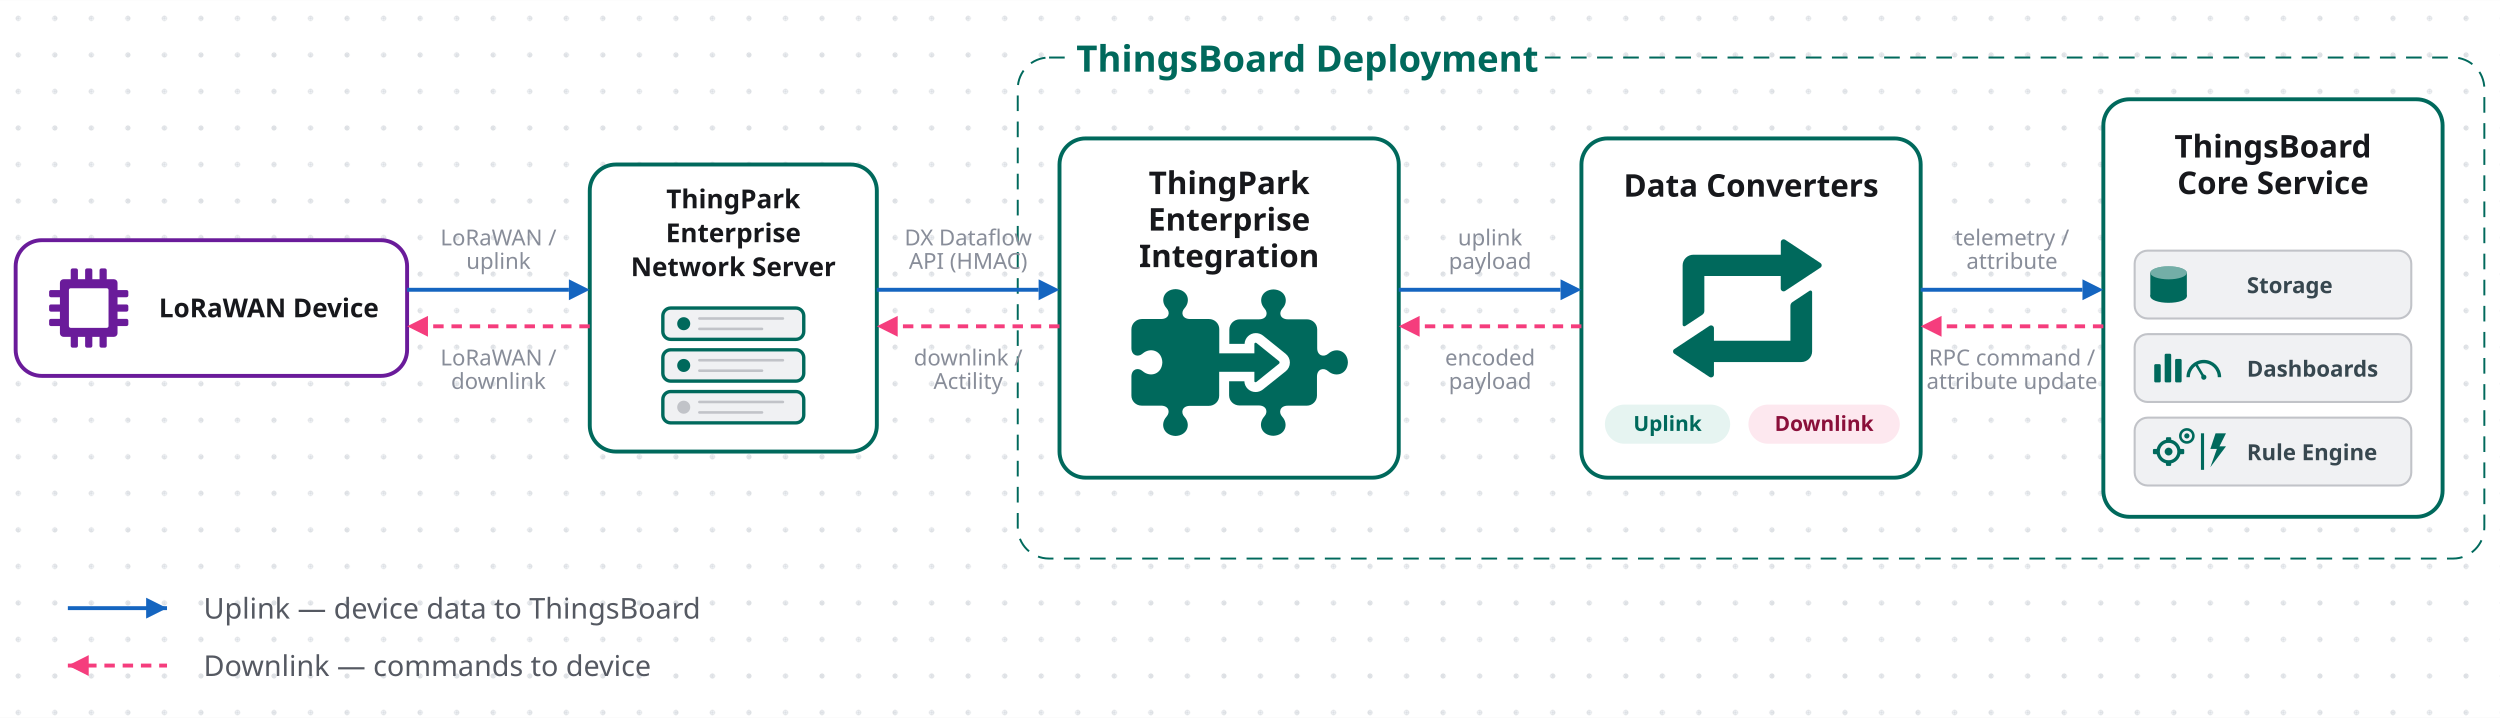
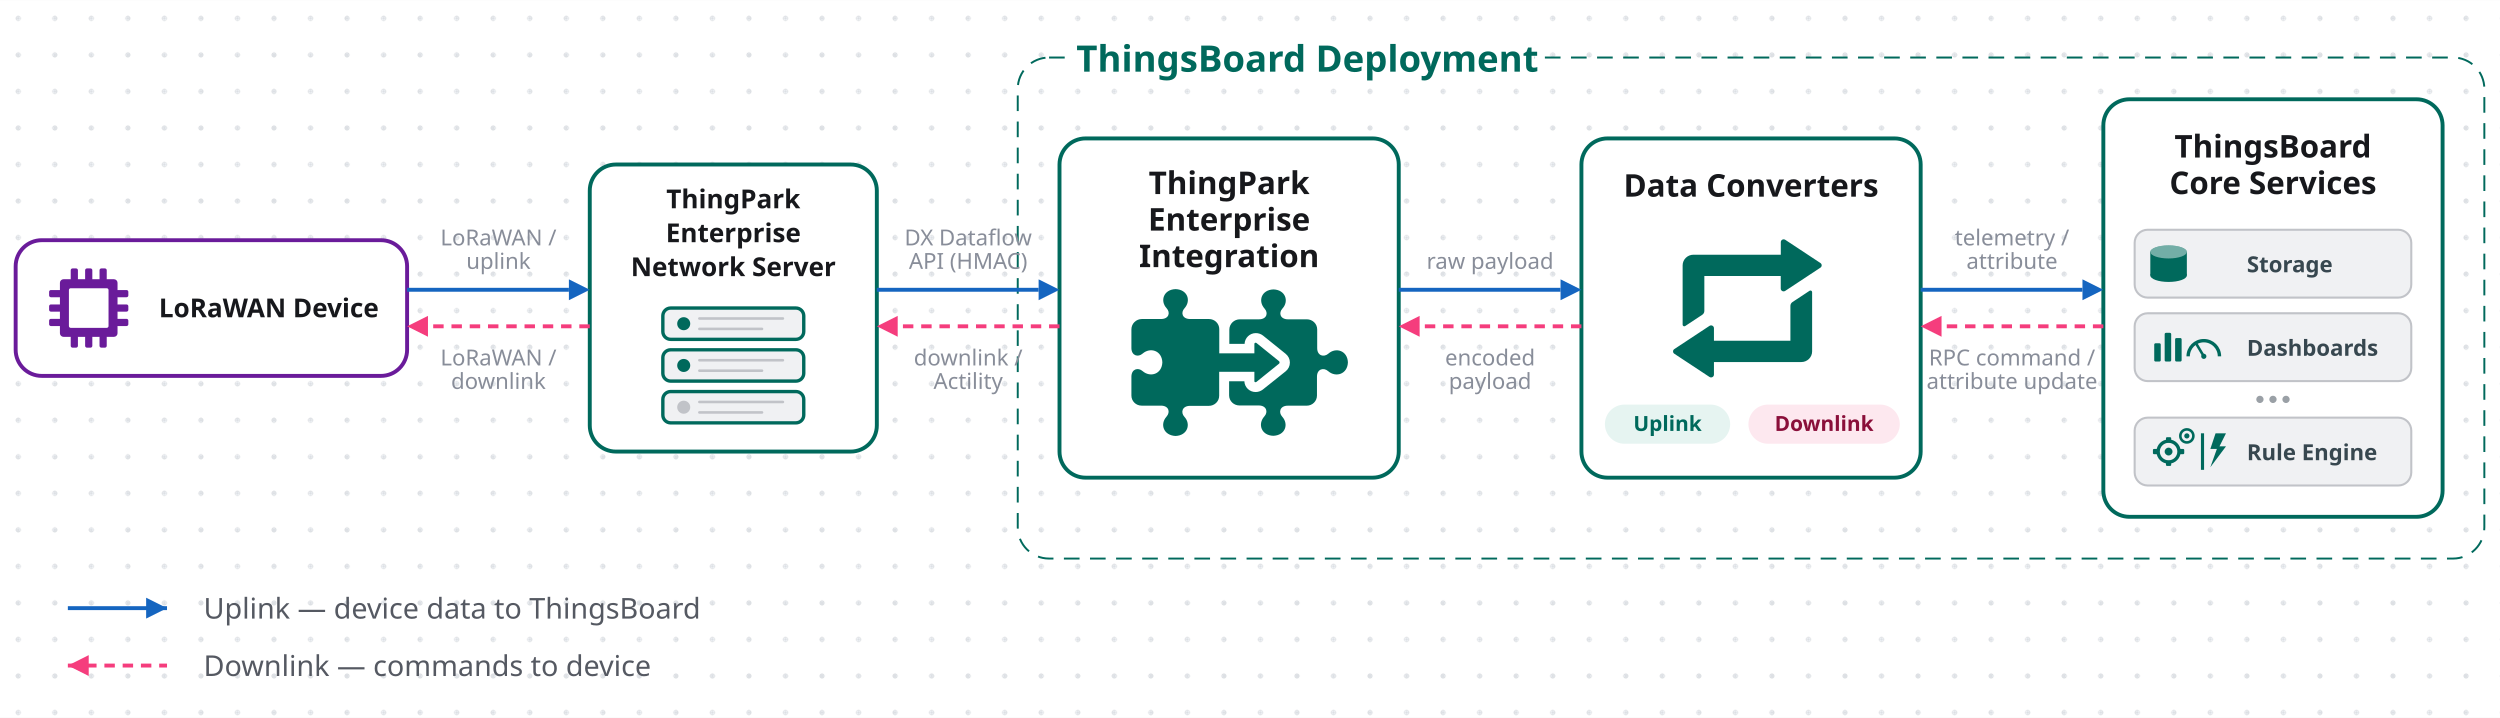
<svg xmlns="http://www.w3.org/2000/svg" viewBox="0 0 958 275" width="1400" height="402">
  <defs>
    <pattern id="dots" x="0" y="0" width="14" height="14" patternUnits="userSpaceOnUse">
      <circle cx="7" cy="7" r="1" fill="#dde0e4" />
    </pattern>
    <clipPath id="clip0">
      <path fill="#fff" d="M0 0h958v275H0z" />
    </clipPath>
  </defs>
  <g clip-path="url(#clip0)">
    <path fill="#fff" d="M0 0h958v275H0z" />
    <rect width="958" height="275" fill="url(#dots)" />
    <g transform="translate(0,33)">
      <rect x="390" y="-11" width="562" height="192" rx="12" fill="none" stroke="#00695c" stroke-width="0.75" stroke-dasharray="6,4" />
      <rect x="410" y="-18" width="178" height="14" fill="#fff" />
      <text x="501" y="-11" text-anchor="middle" font-family="system-ui,sans-serif" font-size="14" fill="#00695c" font-weight="600" dominant-baseline="central" textLength="174" lengthAdjust="spacing">ThingsBoard Deployment</text>
      <rect x="6" y="59" width="150" height="52" rx="10" fill="#fff" stroke="#6a1b9a" stroke-width="1.5" />
      <g transform="translate(13.3,64.3) scale(0.69)" fill="#6a1b9a">
        <rect x="14" y="14" width="32" height="32" rx="2" fill="#6a1b9a" />
        <rect x="19" y="19" width="22" height="22" rx="1" fill="#fff" />
        <rect x="20" y="8" width="4" height="7" rx="1" />
        <rect x="28" y="8" width="4" height="7" rx="1" />
        <rect x="36" y="8" width="4" height="7" rx="1" />
        <rect x="20" y="45" width="4" height="7" rx="1" />
        <rect x="28" y="45" width="4" height="7" rx="1" />
        <rect x="36" y="45" width="4" height="7" rx="1" />
        <rect x="8" y="20" width="7" height="4" rx="1" />
        <rect x="8" y="28" width="7" height="4" rx="1" />
        <rect x="8" y="36" width="7" height="4" rx="1" />
        <rect x="45" y="20" width="7" height="4" rx="1" />
        <rect x="45" y="28" width="7" height="4" rx="1" />
        <rect x="45" y="36" width="7" height="4" rx="1" />
      </g>
      <text x="103" y="85" text-anchor="middle" font-family="system-ui,sans-serif" font-size="10" fill="#17181c" font-weight="600" dominant-baseline="middle">LoRaWAN Device</text>
      <rect x="226" y="30" width="110" height="110" rx="10" fill="#fff" stroke="#00695c" stroke-width="1.5" />
      <text x="281" y="39" text-anchor="middle" font-size="10" font-family="system-ui,sans-serif" fill="#17181c" font-weight="600" dominant-baseline="hanging">ThingPark</text>
      <text x="281" y="52" text-anchor="middle" font-size="10" font-family="system-ui,sans-serif" fill="#17181c" font-weight="600" dominant-baseline="hanging">Enterprise</text>
      <text x="281" y="65" text-anchor="middle" font-size="10" font-family="system-ui,sans-serif" fill="#17181c" font-weight="600" dominant-baseline="hanging">Network Server</text>
      <g fill="none" stroke="#00695c" stroke-width="1.3" stroke-linecap="round" transform="translate(0,5)">
        <rect x="254" y="80" width="54" height="12" rx="3" fill="#f0f1f3" stroke="#00695c" />
        <circle cx="262" cy="86" r="2.5" fill="#00695c" stroke="none" />
        <line x1="268" y1="84" x2="300" y2="84" stroke="#c1c3c8" stroke-width="1" />
        <line x1="268" y1="88" x2="292" y2="88" stroke="#c1c3c8" stroke-width="1" />
        <rect x="254" y="96" width="54" height="12" rx="3" fill="#f0f1f3" stroke="#00695c" />
        <circle cx="262" cy="102" r="2.5" fill="#00695c" stroke="none" />
        <line x1="268" y1="100" x2="300" y2="100" stroke="#c1c3c8" stroke-width="1" />
        <line x1="268" y1="104" x2="292" y2="104" stroke="#c1c3c8" stroke-width="1" />
        <rect x="254" y="112" width="54" height="12" rx="3" fill="#f0f1f3" stroke="#00695c" />
        <circle cx="262" cy="118" r="2.5" fill="#c1c3c8" stroke="none" />
        <line x1="268" y1="116" x2="300" y2="116" stroke="#c1c3c8" stroke-width="1" />
        <line x1="268" y1="120" x2="292" y2="120" stroke="#c1c3c8" stroke-width="1" />
      </g>
      <rect x="406" y="20" width="130" height="130" rx="10" fill="#fff" stroke="#00695c" stroke-width="1.5" />
      <text x="471" y="32" text-anchor="middle" font-size="12" font-family="system-ui,sans-serif" fill="#17181c" font-weight="600" dominant-baseline="hanging">ThingPark</text>
      <text x="471" y="46" text-anchor="middle" font-size="12" font-family="system-ui,sans-serif" fill="#17181c" font-weight="600" dominant-baseline="hanging">Enterprise</text>
      <text x="471" y="60" text-anchor="middle" font-size="12" font-family="system-ui,sans-serif" fill="#17181c" font-weight="600" dominant-baseline="hanging">Integration</text>
      <g transform="translate(0,5) matrix(-0.16987,0,0,-0.166552,516.5201,141.5578)" fill="#00695c">
        <path d="m 465.3,145.05 h -43.5 c -17.7,0 -21.8,-14.7 -12.6,-25.3 15.2,-17.2 7.1,-43 -20.2,-44.5 -27.3,1 -35.4,27.3 -20.2,44 9.1,10.1 5.1,25.3 -12.6,25.3 h -42.5 c -12.6,0 -23.3,10.1 -23.3,23.3 v 55.1 h -1 -78.4 v -21.8 c 0,-2 -2.5,-3 -4.6,-1.5 l -51.1,42 c -1.5,1.5 -1.5,4 0,5.6 l 51.1,42 c 2,1.5 4.6,0 4.6,-2 v -21.8 h 78.2 1 v 55.6 c 0,12.6 10.1,23.3 23.3,23.3 H 356 c 17.7,0 21.8,14.7 12.6,24.8 -15.2,17.2 -7.1,43 20.2,44 27.3,-1 35.4,-27.3 20.2,-44 -9.1,-10.1 -5.1,-24.8 12.6,-24.8 h 43 c 13.2,0 23.8,-10.6 23.8,-23.8 v -43.6 c -0.5,-17.2 -15.2,-21.2 -25.3,-12.1 -17.2,15.2 -43.5,7.1 -44.5,-20.2 1,-27.3 27.3,-35.4 44.5,-20.2 10.1,9.1 24.8,5.1 25.3,-12.1 v -44 c 0.1,-12.7 -10,-23.3 -23.1,-23.3 z" />
        <path d="m 244.7,145.45 h -43.5 c -17.7,0 -21.8,-15.2 -12.6,-25.3 15.2,-17.2 7.1,-43.5 -20.2,-44.5 -27.3,1 -35.4,26.8 -20.2,44 9.1,10.1 5.1,25.3 -12.6,25.3 H 93.1 c -13.2,0 -23.3,10.6 -23.3,23.3 v 43.5 c 0,17.7 -15.2,21.8 -25.3,12.6 -17.2,-15.2 -43.5,-7.1 -44.5,20.2 1,27.3 27.3,35.4 44,20.2 10.1,-9.1 25.3,-5.1 25.3,12.6 v 43 c 0,13.2 10.6,23.3 23.3,23.3 h 42.5 c 17.7,0 21.8,14.7 12.6,24.8 -15.2,16.7 -7.1,43 20.2,44 27.3,-1 35.4,-26.8 20.2,-44 -9.1,-10.1 -5.1,-24.8 12.6,-24.8 h 43 c 13.2,0 23.8,-10.6 23.8,-23.8 v -32.7 h -34.4 c -0.5,13.7 -11.7,24.8 -25.3,24.8 -6.1,0 -11.6,-2 -16.2,-5.6 l -51.1,-42 c -6.1,-5.1 -9.6,-12.1 -9.6,-20.2 0,-8.1 3.5,-15.2 9.6,-20.2 l 51.6,-42 c 4.6,-3.5 10.1,-5.6 16.2,-5.6 13.7,0 24.8,11.1 25.3,24.8 H 268 v -32.4 c 0,-13.2 -10.6,-23.3 -23.3,-23.3 z" />
      </g>
      <rect x="606" y="20" width="130" height="130" rx="10" fill="#fff" stroke="#00695c" stroke-width="1.5" />
      <text x="671" y="33" text-anchor="middle" font-size="12" font-family="system-ui,sans-serif" fill="#17181c" font-weight="600" dominant-baseline="hanging">Data Converters</text>
      <g transform="matrix(0.217828,0,0,0.213574,616.2844,53.1842)" fill="#00695c">
        <path d="m 373.23,68.177 -61.8,-41.6 c -3.4,-2.3 -7.9,0.1 -7.9,4.2 v 22.5 h -153.6 c -10.6,0 -19.1,8.6 -19.1,19.1 v 106.5 c 0,2.3 2.6,3.7 4.5,2.4 l 30,-20.2 c 2.3,-1.5 3.7,-4.1 3.7,-6.9 v -62.7 h 134.4 v 22.5 c 0,4.1 4.5,6.5 7.9,4.2 l 61.8,-41.6 c 3.1,-2 3.1,-6.4 0.1,-8.4 z" />
        <path d="m 354.13,117.98 -30,20.2 c -2.3,1.5 -3.7,4.1 -3.7,6.9 v 62.6 h -134.5 v -22.5 c 0,-4.1 -4.5,-6.5 -7.9,-4.2 l -61.8,41.6 c -3,2 -3,6.4 0,8.4 l 61.8,41.6 c 3.4,2.3 7.9,-0.1 7.9,-4.2 v -22.5 h 153.5 c 10.6,0.1 19.2,-8.5 19.2,-19.1 v -106.4 c 0,-2.3 -2.6,-3.7 -4.5,-2.4 z" />
      </g>
      <rect x="615" y="122" width="48" height="15" rx="7.5" fill="#e6f4f1" />
      <text x="639" y="129" text-anchor="middle" font-size="8" font-family="system-ui,sans-serif" fill="#00695c" font-weight="700" dominant-baseline="central">Uplink</text>
      <rect x="670" y="122" width="58" height="15" rx="7.5" fill="#fde8ef" />
      <text x="699" y="129" text-anchor="middle" font-size="8" font-family="system-ui,sans-serif" fill="#8a0f3a" font-weight="700" dominant-baseline="central">Downlink</text>
      <rect x="806" y="5" width="130" height="160" rx="10" fill="#fff" stroke="#00695c" stroke-width="1.5" />
      <text x="871" y="18" text-anchor="middle" font-size="12" font-family="system-ui,sans-serif" fill="#17181c" font-weight="600" dominant-baseline="hanging">ThingsBoard</text>
-       <text x="871" y="32" text-anchor="middle" font-size="12" font-family="system-ui,sans-serif" fill="#17181c" font-weight="600" dominant-baseline="hanging">Core Service</text>
+       <text x="871" y="32" text-anchor="middle" font-size="12" font-family="system-ui,sans-serif" fill="#17181c" font-weight="600" dominant-baseline="hanging">Core Services</text>
      <g transform="translate(117,5)">
-         <rect x="701" y="58" width="106" height="26" rx="5" fill="#f0f1f3" stroke="#c1c3c8" stroke-width=".8" />
-         <g fill="#00695c" transform="translate(45,1.5)">
+         <rect x="701" y="50" width="106" height="26" rx="5" fill="#f0f1f3" stroke="#c1c3c8" stroke-width=".8" />
+         <g fill="#00695c" transform="translate(45,-6.5)">
          <ellipse cx="669" cy="65" rx="7" ry="2.5" fill="#00695c" />
          <rect x="662" y="65" width="14" height="9" fill="#00695c" />
          <ellipse cx="669" cy="74" rx="7" ry="2.5" fill="#00695c" />
          <ellipse cx="669" cy="65" rx="7" ry="2.5" fill="#e6f4f1" opacity=".5" />
        </g>
-         <text x="744" y="71" text-anchor="start" font-family="system-ui,sans-serif" font-size="8.5" fill="#37474f" font-weight="600" dominant-baseline="central">Storage</text>
-         <rect x="701" y="90" width="106" height="26" rx="5" fill="#f0f1f3" stroke="#c1c3c8" stroke-width=".8" />
-         <g fill="#00695c" transform="translate(47.5,2.5)">
+         <text x="744" y="63" text-anchor="start" font-family="system-ui,sans-serif" font-size="8.5" fill="#37474f" font-weight="600" dominant-baseline="central">Storage</text>
+         <rect x="701" y="82" width="106" height="26" rx="5" fill="#f0f1f3" stroke="#c1c3c8" stroke-width=".8" />
+         <g fill="#00695c" transform="translate(47.5,-5.5)">
          <rect x="661" y="99" width="2.5" height="7" rx=".5" />
          <rect x="665" y="95" width="2.5" height="11" rx=".5" />
          <rect x="669" y="97" width="2.5" height="9" rx=".5" />
          <path d="M674,104 a6,6 0 0,1 12,0" fill="none" stroke="#00695c" stroke-width="1.3" />
          <line x1="680" y1="104" x2="677" y2="99" stroke="#00695c" stroke-width="1" stroke-linecap="round" />
          <circle cx="680" cy="104" r="1" fill="#00695c" />
        </g>
-         <text x="744" y="103" text-anchor="start" font-family="system-ui,sans-serif" font-size="8.5" fill="#37474f" font-weight="600" dominant-baseline="central">Dashboards</text>
+         <text x="744" y="95" text-anchor="start" font-family="system-ui,sans-serif" font-size="8.5" fill="#37474f" font-weight="600" dominant-baseline="central">Dashboards</text>
+         <circle cx="749" cy="115" r="1.4" fill="#9aa0a6" />
+         <circle cx="754" cy="115" r="1.4" fill="#9aa0a6" />
+         <circle cx="759" cy="115" r="1.4" fill="#9aa0a6" />
        <rect x="701" y="122" width="106" height="26" rx="5" fill="#f0f1f3" stroke="#c1c3c8" stroke-width=".8" />
        <g fill="#00695c" transform="translate(49,0)">
          <circle cx="665" cy="135" r="4" fill="none" stroke="#00695c" stroke-width="1.3" />
          <circle cx="665" cy="135" r="1.5" fill="#00695c" />
          <rect x="664" y="129.5" width="2" height="2" rx=".4" />
          <rect x="664" y="138.5" width="2" height="2" rx=".4" />
          <rect x="659" y="134" width="2" height="2" rx=".4" />
          <rect x="669" y="134" width="2" height="2" rx=".4" />
          <circle cx="672" cy="129" r="2.5" fill="none" stroke="#00695c" stroke-width="1" />
          <circle cx="672" cy="129" r="1" fill="#00695c" />
          <line x1="678" y1="128" x2="678" y2="142" stroke="#00695c" stroke-width="1.2" />
          <polygon points="683,128 681,134 683.5,134 681,141 687,133 684.5,133 687,128" fill="#00695c" />
        </g>
        <text x="744" y="135" text-anchor="start" font-family="system-ui,sans-serif" font-size="8.5" fill="#37474f" font-weight="600" dominant-baseline="central">Rule Engine</text>
      </g>
      <line x1="156" y1="78" x2="218" y2="78" stroke="#1565c0" stroke-width="1.5" />
      <polygon points="218,74 226,78 218,82" fill="#1565c0" />
      <line x1="226" y1="92" x2="164" y2="92" stroke="#f53d7d" stroke-width="1.5" stroke-dasharray="4,3" />
      <polygon points="164,88 156,92 164,96" fill="#f53d7d" />
      <text x="191" y="61" text-anchor="middle" font-family="system-ui,sans-serif" font-size="8.5" fill="#888d99">LoRaWAN /</text>
      <text x="191" y="70" text-anchor="middle" font-family="system-ui,sans-serif" font-size="8.5" fill="#888d99">uplink</text>
      <text x="191" y="107" text-anchor="middle" font-family="system-ui,sans-serif" font-size="8.5" fill="#888d99">LoRaWAN /</text>
      <text x="191" y="116" text-anchor="middle" font-family="system-ui,sans-serif" font-size="8.5" fill="#888d99">downlink</text>
      <line x1="336" y1="78" x2="398" y2="78" stroke="#1565c0" stroke-width="1.5" />
      <polygon points="398,74 406,78 398,82" fill="#1565c0" />
      <line x1="406" y1="92" x2="344" y2="92" stroke="#f53d7d" stroke-width="1.5" stroke-dasharray="4,3" />
      <polygon points="344,88 336,92 344,96" fill="#f53d7d" />
      <text x="371" y="61" text-anchor="middle" font-family="system-ui,sans-serif" font-size="8.5" fill="#888d99">DX Dataflow</text>
      <text x="371" y="70" text-anchor="middle" font-family="system-ui,sans-serif" font-size="8.5" fill="#888d99">API (HMAC)</text>
      <text x="371" y="107" text-anchor="middle" font-family="system-ui,sans-serif" font-size="8.5" fill="#888d99">downlink /</text>
      <text x="371" y="116" text-anchor="middle" font-family="system-ui,sans-serif" font-size="8.5" fill="#888d99">Actility</text>
      <line x1="536" y1="78" x2="598" y2="78" stroke="#1565c0" stroke-width="1.5" />
      <polygon points="598,74 606,78 598,82" fill="#1565c0" />
      <line x1="606" y1="92" x2="544" y2="92" stroke="#f53d7d" stroke-width="1.5" stroke-dasharray="4,3" />
      <polygon points="544,88 536,92 544,96" fill="#f53d7d" />
-       <text x="571" y="61" text-anchor="middle" font-family="system-ui,sans-serif" font-size="8.5" fill="#888d99">uplink</text>
-       <text x="571" y="70" text-anchor="middle" font-family="system-ui,sans-serif" font-size="8.5" fill="#888d99">payload</text>
+       <text x="571" y="70" text-anchor="middle" font-family="system-ui,sans-serif" font-size="8.5" fill="#888d99">raw payload</text>
      <text x="571" y="107" text-anchor="middle" font-family="system-ui,sans-serif" font-size="8.5" fill="#888d99">encoded</text>
      <text x="571" y="116" text-anchor="middle" font-family="system-ui,sans-serif" font-size="8.5" fill="#888d99">payload</text>
      <line x1="736" y1="78" x2="798" y2="78" stroke="#1565c0" stroke-width="1.5" />
      <polygon points="798,74 806,78 798,82" fill="#1565c0" />
      <line x1="806" y1="92" x2="744" y2="92" stroke="#f53d7d" stroke-width="1.5" stroke-dasharray="4,3" />
      <polygon points="744,88 736,92 744,96" fill="#f53d7d" />
      <text x="771" y="61" text-anchor="middle" font-family="system-ui,sans-serif" font-size="8.5" fill="#888d99">telemetry /</text>
      <text x="771" y="70" text-anchor="middle" font-family="system-ui,sans-serif" font-size="8.5" fill="#888d99">attribute</text>
      <text x="771" y="107" text-anchor="middle" font-family="system-ui,sans-serif" font-size="8.5" fill="#888d99">RPC command /</text>
      <text x="771" y="116" text-anchor="middle" font-family="system-ui,sans-serif" font-size="8.5" fill="#888d99">attribute update</text>
      <line x1="26" y1="200" x2="64" y2="200" stroke="#1565c0" stroke-width="1.5" />
      <polygon points="56,196 64,200 56,204" fill="#1565c0" />
      <text x="78" y="204" font-size="11" font-family="system-ui,sans-serif" fill="#555962">Uplink — device data to ThingsBoard</text>
      <line x1="26" y1="222" x2="64" y2="222" stroke="#f53d7d" stroke-width="1.5" stroke-dasharray="4,3" />
      <polygon points="34,218 26,222 34,226" fill="#f53d7d" />
      <text x="78" y="226" font-size="11" font-family="system-ui,sans-serif" fill="#555962">Downlink — commands to device</text>
    </g>
  </g>
</svg>
